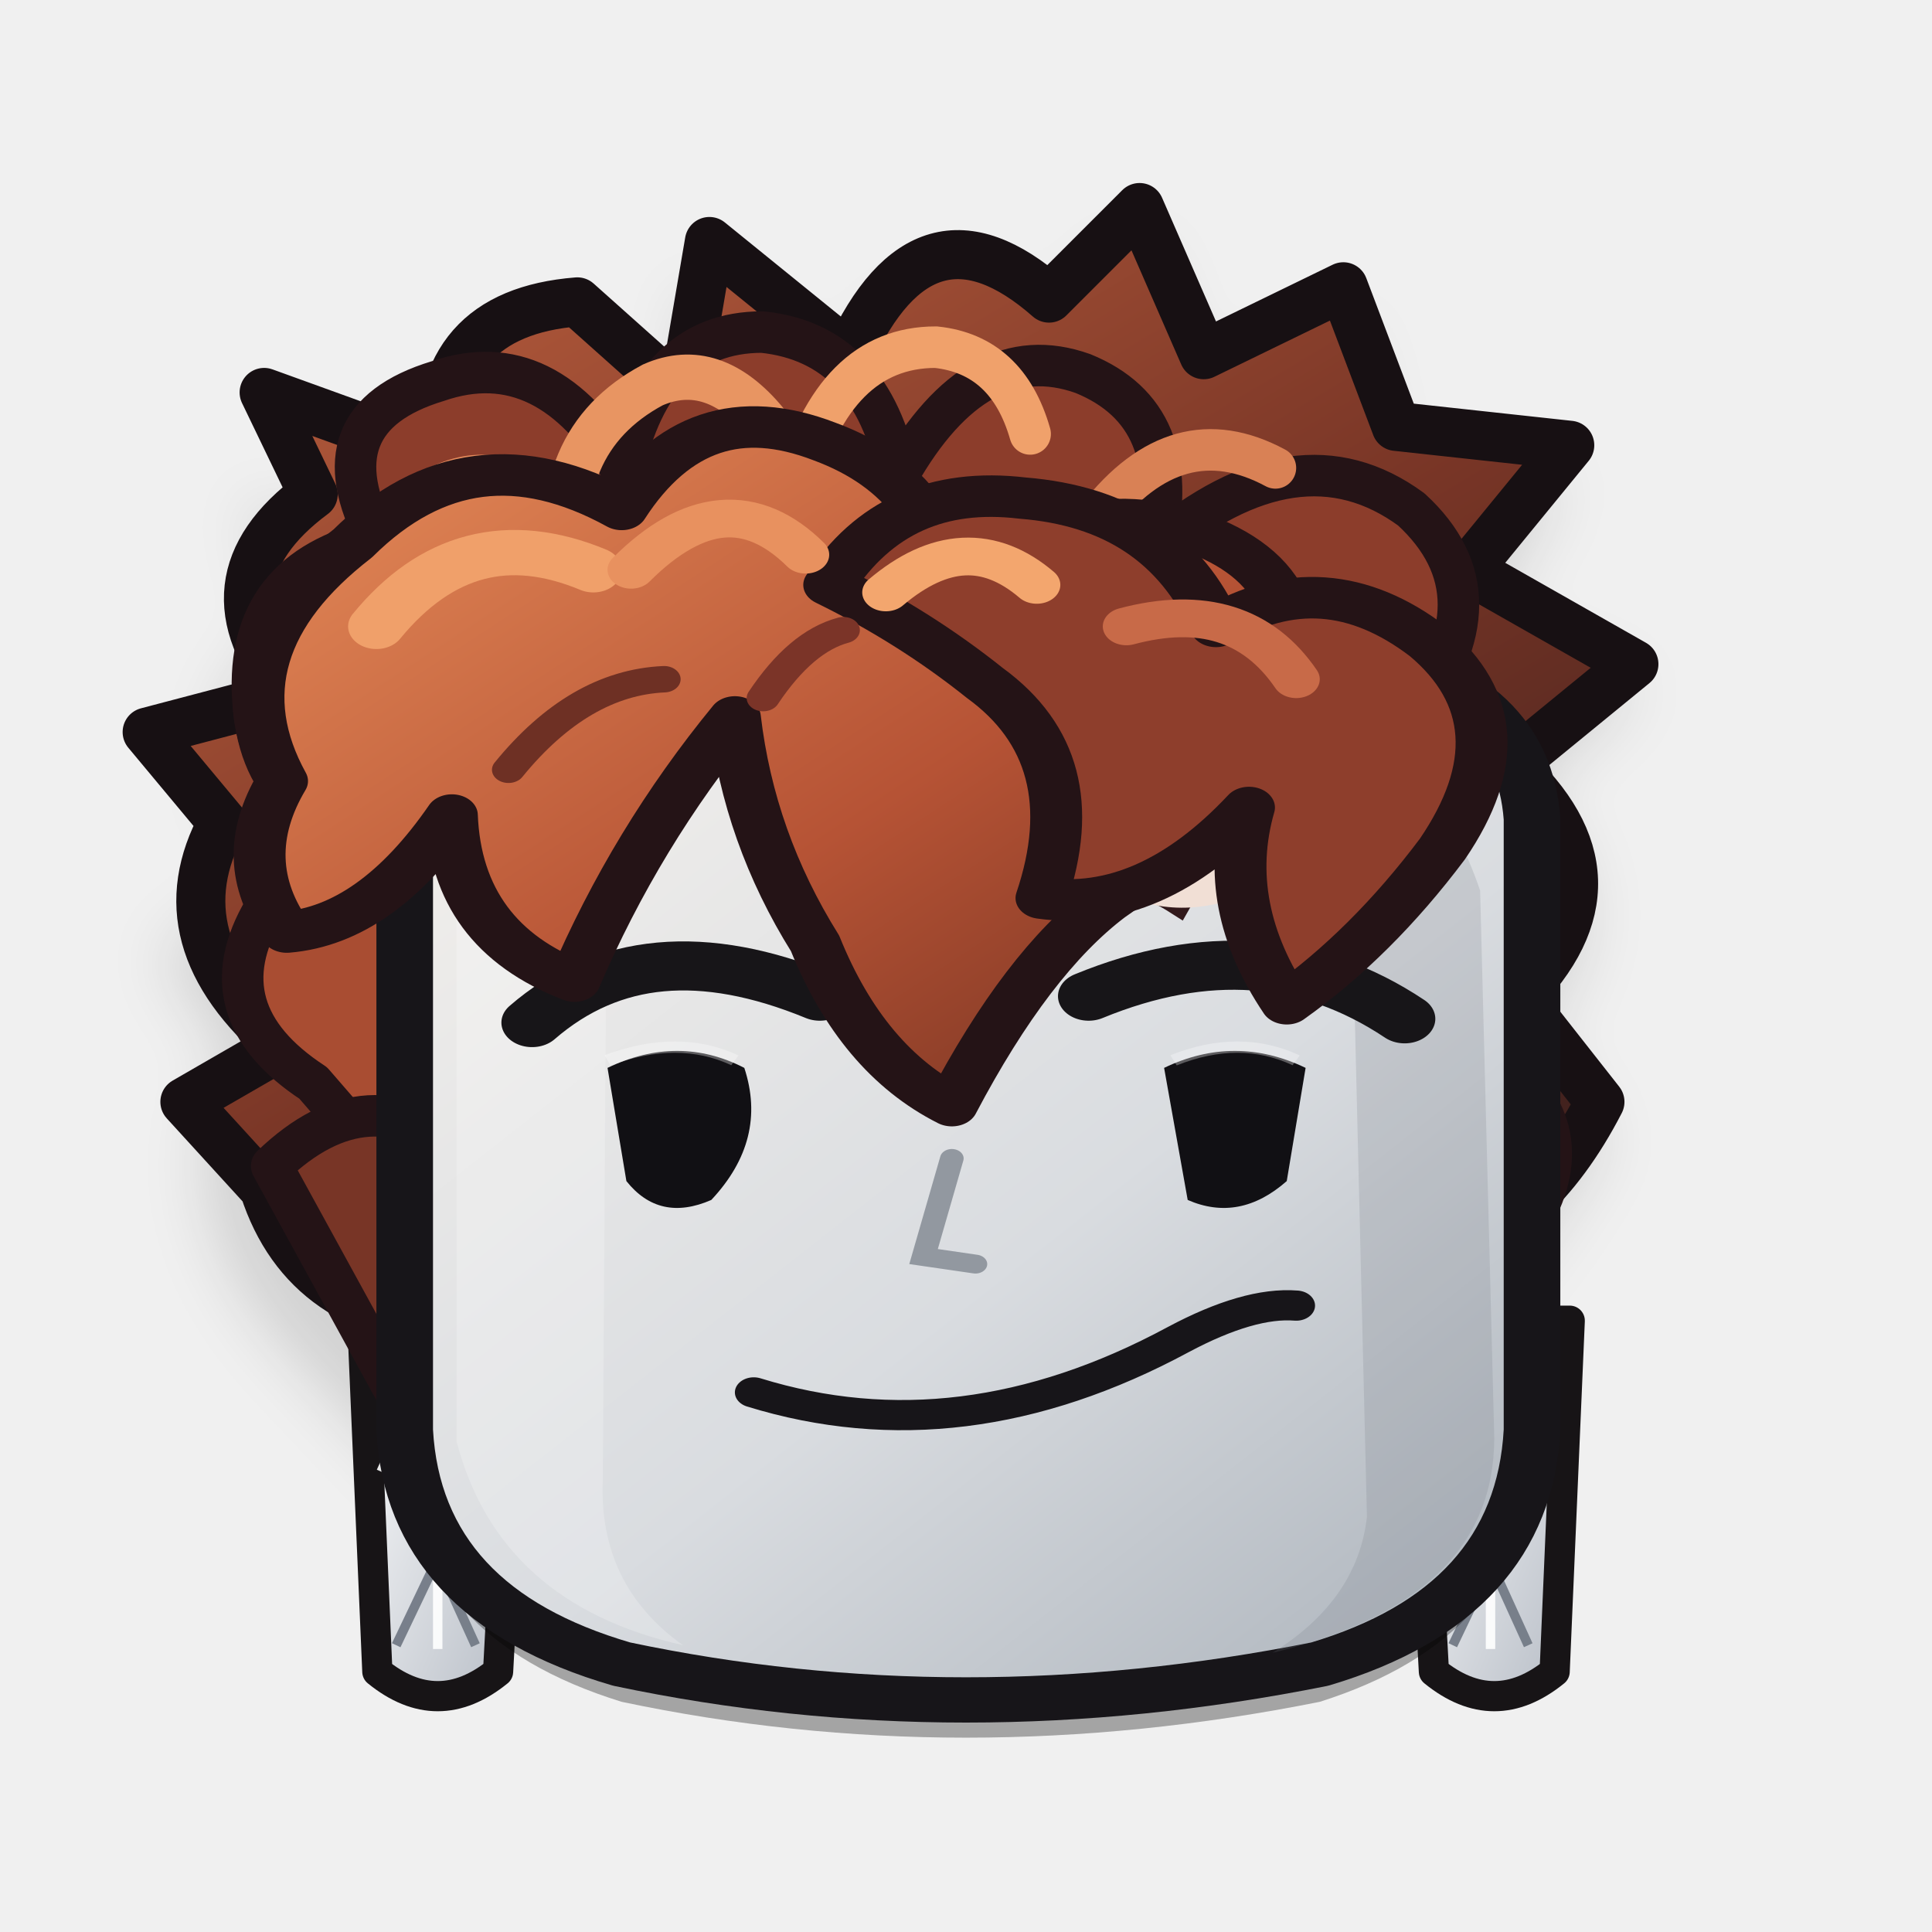
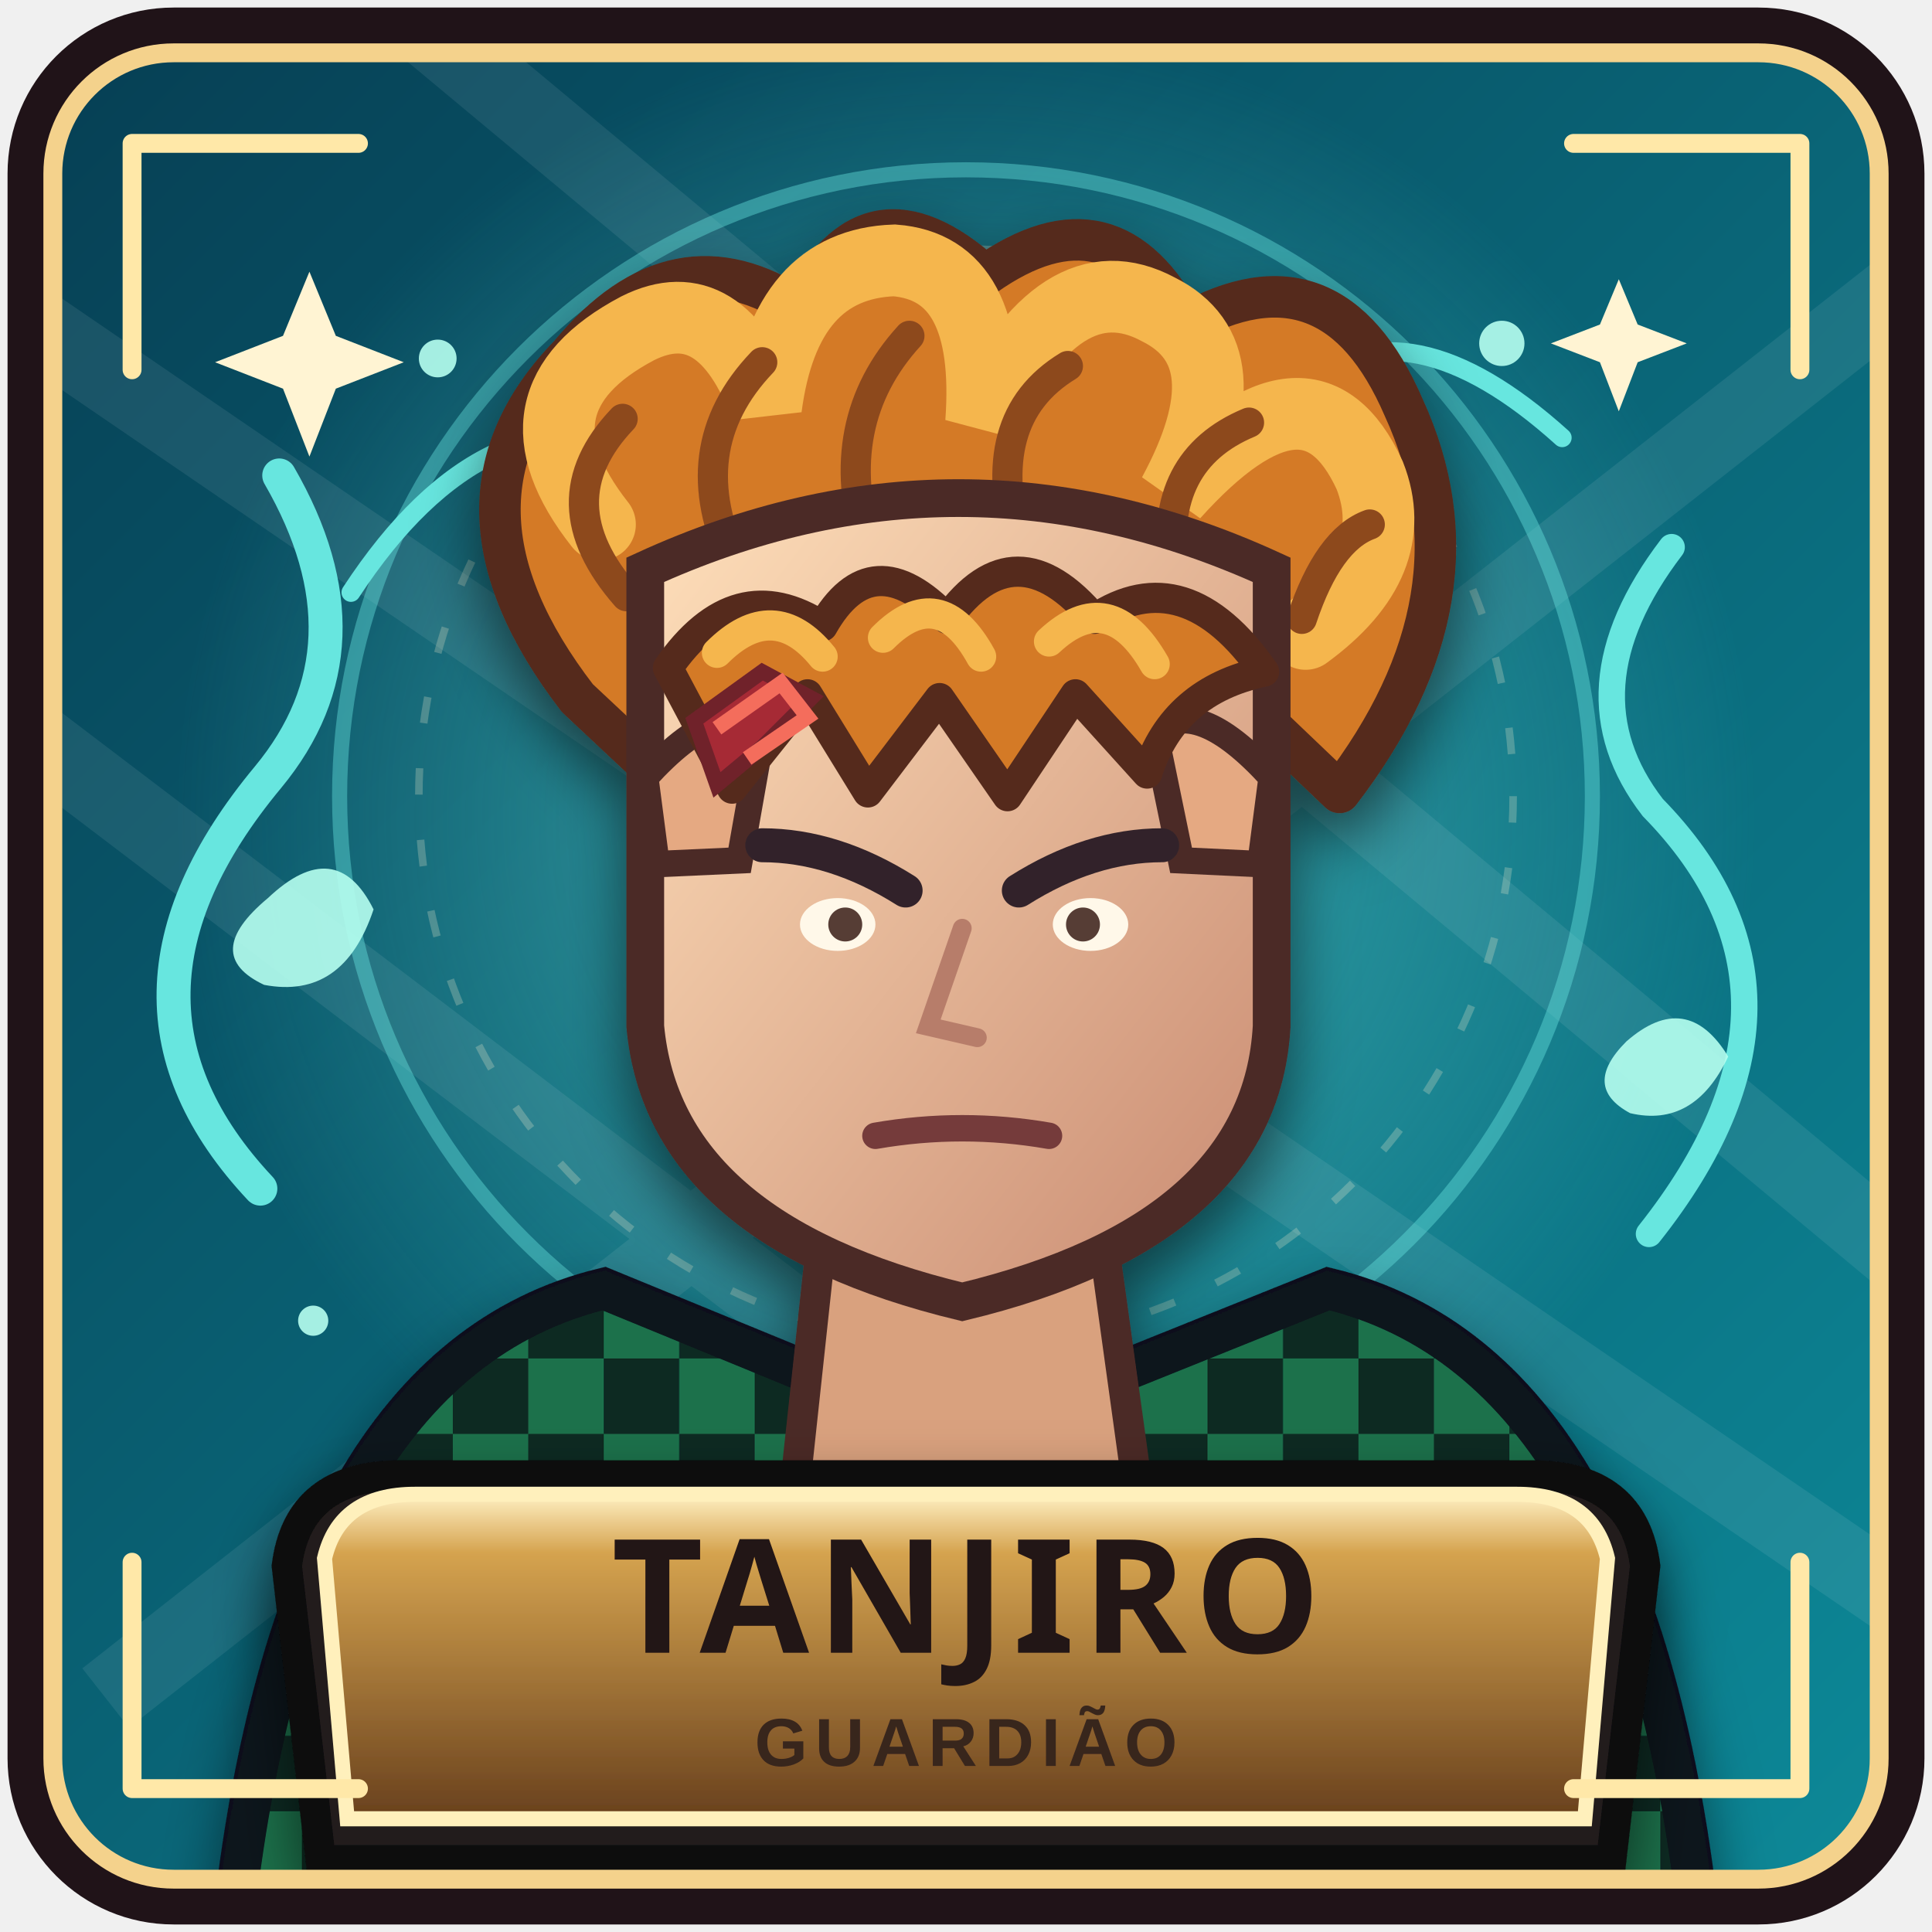
- <svg xmlns="http://www.w3.org/2000/svg" width="512" height="512" viewBox="0 0 512 512">
+ <svg xmlns="http://www.w3.org/2000/svg" width="512" height="512" viewBox="0 0 512 512" role="img" aria-labelledby="title desc">
  <defs>
-     <linearGradient id="skin" x1=".08" y1="0" x2=".9" y2="1">
-       <stop stop-color="#f4f1ed" />
-       <stop offset=".58" stop-color="#d9dce0" />
-       <stop offset="1" stop-color="#aeb5bd" />
+     <linearGradient id="bg" x1="0" y1="0" x2="1" y2="1">
+       <stop stop-color="#063d52" />
+       <stop offset="1" stop-color="#0d8b9a" />
    </linearGradient>
-     <linearGradient id="hair" x1=".12" y1="0" x2=".86" y2="1">
-       <stop stop-color="#b85d3d" />
-       <stop offset=".5" stop-color="#783526" />
-       <stop offset="1" stop-color="#321c1b" />
+     <radialGradient id="halo">
+       <stop stop-color="#67e6df" stop-opacity=".55" />
+       <stop offset="1" stop-color="#67e6df" stop-opacity="0" />
+     </radialGradient>
+     <linearGradient id="plaque" x1="0" y1="0" x2="0" y2="1">
+       <stop stop-color="#fff0c3" />
+       <stop offset=".18" stop-color="#d5a34f" />
+       <stop offset="1" stop-color="#68401d" />
    </linearGradient>
-     <linearGradient id="lock" x1="0" y1="0" x2="1" y2="1">
-       <stop stop-color="#e68c59" />
-       <stop offset=".58" stop-color="#b65335" />
-       <stop offset="1" stop-color="#703020" />
+     <linearGradient id="skin" x1="0" y1="0" x2="1" y2="1">
+       <stop stop-color="#ffe0bb" />
+       <stop offset="1" stop-color="#c88970" />
    </linearGradient>
-     <linearGradient id="earring" x1="0" y1="0" x2="1" y2="1">
-       <stop stop-color="#fff" />
-       <stop offset="1" stop-color="#b7bdc6" />
-     </linearGradient>
+     <pattern id="check" width="40" height="40" patternUnits="userSpaceOnUse">
+       <rect width="40" height="40" fill="#1c714c" />
+       <rect width="20" height="20" fill="#0b2a22" />
+       <rect x="20" y="20" width="20" height="20" fill="#0b2a22" />
+     </pattern>
    <filter id="shadow" x="-30%" y="-30%" width="160%" height="170%">
-       <feGaussianBlur stdDeviation="8" />
+       <feGaussianBlur in="SourceAlpha" stdDeviation="8" />
      <feOffset dy="8" />
      <feComponentTransfer>
-         <feFuncA type="linear" slope=".35" />
+         <feFuncA type="linear" slope=".55" />
      </feComponentTransfer>
+       <feMerge>
+         <feMergeNode />
+         <feMergeNode in="SourceGraphic" />
+       </feMerge>
    </filter>
+     <clipPath id="clip">
+       <rect x="15" y="15" width="482" height="482" rx="32" />
+     </clipPath>
  </defs>
-   <path d="M75 349 Q42 311 61 273 L43 245 L71 224 Q43 185 76 159 L66 125 L110 139 Q107 101 143 93 L180 111 L183 69 L225 94 Q244 55 275 80 L303 56 L318 95 L358 79 L367 119 L414 119 L393 157 L434 174 L405 202 Q434 233 407 265 L425 294 Q406 329 382 350 L371 407 L130 407Z" fill="#000" opacity=".36" filter="url(#shadow)" />
-   <g stroke="#171416" stroke-width="8" stroke-linejoin="round">
-     <path d="M114 344 Q103 332 109 319 Q116 307 128 319 Q134 332 122 344" fill="none" stroke-width="7" />
-     <path d="M387 343 Q378 331 384 318 Q391 307 403 319 Q410 332 398 344" fill="none" stroke-width="7" />
-     <path d="M96 350 L137 350 L132 443 Q116 456 100 443Z" fill="url(#earring)" />
-     <path d="M375 350 L416 350 L412 443 Q396 456 380 443Z" fill="url(#earring)" />
+   <g clip-path="url(#clip)">
+     <rect width="512" height="512" fill="url(#bg)" />
+     <circle cx="256" cy="217" r="210" fill="url(#halo)" />
+     <path d="M0 80 L512 430 M-25 170 L425 512 M80 -20 L512 340 M512 70 L28 450" stroke="#fff" stroke-opacity=".08" stroke-width="20" />
+     <circle cx="256" cy="211" r="166" fill="none" stroke="#67e6df" stroke-width="4" stroke-opacity=".42" />
+     <circle cx="256" cy="211" r="145" fill="none" stroke="#fff2d0" stroke-width="2" stroke-opacity=".24" stroke-dasharray="7 12" />
+     <g fill="none" stroke="#67e6df" stroke-linecap="round">
+       <path d="M69 315 Q22 265 71 206 Q100 171 74 126" stroke-width="9" />
+       <path d="M437 327 Q487 264 438 214 Q414 183 443 145" stroke-width="7" />
+       <path d="M93 157 Q129 102 175 119" stroke-width="5" />
+       <path d="M414 116 Q373 79 345 102" stroke-width="5" />
+     </g>
+     <g fill="#b6fff0" opacity=".9">
+       <path d="M71 238 q18 -17 28 3 q-8 24 -29 20 q-17 -8 1 -23Z" />
+       <path d="M431 276 q16 -14 27 4 q-9 19 -26 15 q-13 -7 -1 -19Z" />
+       <circle cx="116" cy="95" r="5" />
+       <circle cx="398" cy="91" r="6" />
+       <circle cx="83" cy="350" r="4" />
+     </g>
+     <g filter="url(#shadow)">
+       <path d="M62 512 Q78 362 160 342 L255 381 L352 342 Q434 362 450 512Z" fill="#101b2b" stroke="#07111d" stroke-width="12" />
+       <path d="M62 512 Q78 362 160 342 L255 381 L210 512Z" fill="url(#check)" stroke="#08121b" stroke-width="10" />
+       <path d="M450 512 Q434 362 352 342 L255 381 L300 512Z" fill="url(#check)" stroke="#08121b" stroke-width="10" />
+       <path d="M220 394 L255 414 L290 394 L278 512 L232 512Z" fill="#111827" />
+       <path d="M255 412 L266 443 L255 460 L244 443Z" fill="#b4e6e4" />
+       <path d="M218 326 L292 326 L301 391 L211 391Z" fill="#d9a17e" stroke="#4b2b27" stroke-width="8" />
+       <path d="M153 185 Q113 133 151 94 Q179 60 212 82 Q230 45 261 73 Q295 49 314 86 Q353 64 372 108 Q395 158 355 210 L333 189 L306 216 L274 188 L245 217 L215 187 L185 215Z" fill="#d47a28" stroke="#542b1d" stroke-width="11" stroke-linejoin="round" />
+       <path d="M159 139 Q133 106 169 87 Q191 76 203 108 Q208 70 237 69 Q263 71 260 112 Q281 68 307 82 Q331 94 311 131 Q347 91 363 126 Q372 149 346 168" fill="none" stroke="#f5b64d" stroke-width="19" stroke-linecap="round" />
+       <path d="M166 158 Q144 133 165 111 M195 150 Q180 119 202 96 M230 145 Q220 112 241 89 M270 145 Q260 111 283 97 M311 151 Q307 122 331 112 M345 164 Q352 143 363 139" fill="none" stroke="#8d481f" stroke-width="8" stroke-linecap="round" />
+       <path d="M171 151 Q254 113 337 151 L337 272 Q334 326 255 345 Q176 326 171 272Z" fill="url(#skin)" stroke="#4b2b27" stroke-width="10" />
+       <path d="M171 206 Q191 184 202 194 L196 228 L174 229Z M337 206 Q317 184 306 194 L313 228 L334 229Z" fill="#e5a982" stroke="#4b2b27" stroke-width="7" />
+       <path d="M177 177 Q195 151 218 166 Q231 143 251 164 Q269 139 290 164 Q314 148 335 178 Q311 183 304 205 L285 184 L267 211 L249 185 L230 210 L214 184 L194 209Z" fill="#d47a28" stroke="#542b1d" stroke-width="8" stroke-linejoin="round" />
+       <path d="M190 173 Q205 158 218 174 M234 169 Q249 154 260 174 M278 170 Q294 155 306 176" fill="none" stroke="#f5b64d" stroke-width="8" stroke-linecap="round" />
+       <path d="M202 224 Q221 224 240 236" fill="none" stroke="#33242a" stroke-width="9" stroke-linecap="round" />
+       <path d="M270 236 Q289 224 308 224" fill="none" stroke="#33242a" stroke-width="9" stroke-linecap="round" />
+       <ellipse cx="222" cy="245" rx="10" ry="7" fill="#fff8e9" />
+       <ellipse cx="289" cy="245" rx="10" ry="7" fill="#fff8e9" />
+       <circle cx="224" cy="245" r="4.5" fill="#573c36" />
+       <circle cx="287" cy="245" r="4.5" fill="#573c36" />
+       <path d="M255 246 L246 272 L259 275" fill="none" stroke="#b77d6a" stroke-width="5" stroke-linecap="round" />
+       <path d="M232 301 Q255 297 278 301" fill="none" stroke="#743b3b" stroke-width="7" stroke-linecap="round" />
+       <path d="M184 191 L202 178 L215 185 L202 198 L190 208Z" fill="#a62a36" stroke="#70202b" stroke-width="4" />
+       <path d="M190 193 L207 181 L214 190 L198 201" fill="none" stroke="#f46d5c" stroke-width="4" />
+     </g>
+     <g fill="#fff4d3">
+       <path d="M82 72 l7 17 18 7 -18 7 -7 18 -7 -18 -18 -7 18 -7Z" />
+       <path d="M429 74 l5 12 13 5 -13 5 -5 13 -5 -13 -13 -5 13 -5Z" />
+     </g>
+     <g transform="translate(256 425)" filter="url(#shadow)">
+       <path d="M-180 -10 Q-177 -34 -150 -34 H150 Q177 -34 180 -10 L171 68 H-171Z" fill="#211b1a" stroke="#09090d" stroke-width="8" />
+       <path d="M-170 -12 Q-166 -29 -146 -29 H146 Q166 -29 170 -12 L164 57 H-164Z" fill="url(#plaque)" stroke="#fff0bc" stroke-width="4" />
+       <text x="0" y="13" text-anchor="middle" fill="#241414" font-family="Arial Black, Impact, sans-serif" font-size="42" font-weight="900" letter-spacing="2">TANJIRO</text>
+       <text x="0" y="43" text-anchor="middle" fill="#39251e" font-family="Arial, sans-serif" font-size="18" font-weight="900" letter-spacing="2">GUARDIÃO</text>
+     </g>
+     <path d="M35 38 H95 M35 38 V98 M477 38 H417 M477 38 V98 M35 474 H95 M35 474 V414 M477 474 H417 M477 474 V414" fill="none" stroke="#ffe8a8" stroke-width="5" stroke-linecap="round" />
  </g>
-   <g fill="none" stroke="#737b86" stroke-width="2.5" opacity=".95">
-     <path d="M106 392 L126 436 M126 392 L105 436 M385 392 L405 436 M406 392 L385 436" />
-   </g>
-   <g fill="#c72d43" stroke="#791a2b" stroke-width="4">
-     <circle cx="116" cy="379" r="10" />
-     <circle cx="395" cy="379" r="10" />
-   </g>
-   <g fill="none" stroke="#fff" stroke-width="2.5" opacity=".9">
-     <path d="M116 393 V437 M106 379 L101 390 M126 379 L131 390 M395 393 V437 M385 379 L380 390 M405 379 L410 390" />
-   </g>
-   <path d="M122 351 Q81 349 70 315 L49 292 L75 277 Q42 249 59 218 L39 194 L77 184 Q52 154 83 131 L70 104 L117 121 Q115 83 153 80 L181 105 L188 64 L225 94 Q245 50 278 79 L302 55 L319 94 L356 76 L370 113 L416 118 L389 151 L433 176 L400 203 Q433 233 402 264 L424 292 Q407 325 379 333 L359 373 L137 376Z" fill="url(#hair)" stroke="#171013" stroke-width="13" stroke-linejoin="round" />
-   <g stroke="#241316" stroke-width="11" stroke-linejoin="round">
-     <path d="M104 220 Q69 220 67 185 Q65 151 100 143 Q83 111 116 101 Q145 91 165 125 Q173 88 202 88 Q231 91 238 126 Q259 89 287 99 Q314 110 306 145 Q344 113 374 135 Q399 158 374 190 Q410 206 390 242 Q373 272 344 258 Q359 220 333 204 Q302 185 278 216 L245 247 Q214 212 194 225 Q165 246 154 288 L118 277 Q137 242 104 220Z" fill="#8c3d2b" />
-     <path d="M83 287 Q54 268 70 241 Q85 217 115 225 Q104 196 130 177 Q157 158 184 186 Q196 154 222 155 Q252 158 257 190 Q280 164 305 178 Q332 193 319 223 Q345 211 365 235 Q382 261 358 286 Q343 308 317 291 L292 264 Q268 294 242 279 Q220 264 204 286 Q179 312 153 292 Q125 319 96 302Z" fill="#a94d32" />
-     <path d="M72 309 Q98 284 123 306 Q142 321 138 346 Q166 315 190 323 Q217 330 211 359 L172 385 L112 382Z" fill="#783526" />
-     <path d="M357 292 Q384 268 403 287 Q421 306 399 333 L367 365 L330 365 Q346 332 328 313Z" fill="#6d3025" />
-   </g>
-   <g fill="none" stroke-linecap="round">
-     <path d="M90 183 Q86 151 111 132 Q128 120 144 132" stroke="#e58b5c" stroke-width="11" />
-     <path d="M151 154 Q145 117 173 102 Q189 95 203 112" stroke="#e89562" stroke-width="12" />
-     <path d="M211 129 Q221 92 248 92 Q267 94 273 115" stroke="#f0a16b" stroke-width="11" />
-     <path d="M291 137 Q312 110 338 124" stroke="#d98155" stroke-width="11" />
-     <path d="M354 175 Q378 161 389 185" stroke="#c76b48" stroke-width="10" />
-     <path d="M85 244 Q99 223 119 237" stroke="#d67a50" stroke-width="9" />
-     <path d="M367 251 Q389 238 397 256" stroke="#db8054" stroke-width="9" />
-   </g>
-   <g transform="translate(-64 0) scale(1.25 1)">
-     <path d="M137 214 Q139 183 173 175 Q256 156 340 175 Q374 184 376 218 L376 379 Q374 426 331 443 Q255 462 183 443 Q139 426 137 379Z" fill="#000" opacity=".32" transform="translate(0 8)" />
-     <path d="M137 212 Q139 182 173 174 Q256 156 340 174 Q374 183 376 217 L376 379 Q374 425 331 441 Q255 460 183 441 Q139 425 137 379Z" fill="url(#skin)" stroke="#171519" stroke-width="12" stroke-linejoin="round" />
-     <path d="M148 236 Q151 204 180 195 L179 392 Q178 420 196 436 Q157 425 148 382Z" fill="#fff" opacity=".22" />
-     <path d="M365 236 Q356 203 337 196 L341 402 Q339 424 321 438 Q368 424 368 381Z" fill="#737a84" opacity=".2" />
-     <path d="M290 205 Q307 183 332 197 Q349 205 350 225 Q333 217 324 231 Q310 220 301 240 Q286 228 279 243 Q271 222 290 205Z" fill="#713032" stroke="#32191b" stroke-width="5" />
-     <path d="M291 208 Q300 199 307 204 Q300 213 294 219 Q309 210 315 218 Q308 227 296 230 Q312 224 319 235 Q303 245 289 237 Q276 225 291 208Z" fill="#f1dfd5" />
-     <path d="M164 271 Q188 245 225 264" fill="none" stroke="#171518" stroke-width="13" stroke-linecap="round" />
-     <path d="M282 264 Q319 245 349 270" fill="none" stroke="#171518" stroke-width="13" stroke-linecap="round" />
-     <path d="M180 283 Q195 274 209 283 Q214 302 202 318 Q191 324 184 313Z" fill="#111014" />
-     <path d="M298 283 Q313 274 328 283 L324 313 Q314 324 303 318Z" fill="#111014" />
-     <path d="M180 281 Q195 274 207 281 M300 281 Q314 274 326 281" fill="none" stroke="#fff" stroke-opacity=".32" stroke-width="3" />
-     <path d="M253 307 L247 333 L258 335" fill="none" stroke="#9298a0" stroke-width="5" stroke-linecap="round" />
-     <path d="M211 369 Q255 386 301 355 Q316 345 326 346" fill="none" stroke="#171519" stroke-width="8" stroke-linecap="round" />
-     <g stroke="#241316" stroke-width="11" stroke-linejoin="round">
-       <path d="M111 207 Q96 173 126 144 Q151 113 183 135 Q199 104 226 117 Q252 129 253 163 Q273 130 302 140 Q333 152 322 189 Q315 214 286 239 Q269 255 253 293 Q234 281 224 250 Q210 222 207 190 Q186 222 173 260 Q148 248 147 216 Q131 245 112 247 Q101 228 111 207Z" fill="url(#lock)" />
-       <path d="M227 155 Q241 128 268 132 Q298 135 309 166 Q332 149 354 170 Q375 192 357 225 Q342 250 324 266 Q310 240 316 214 Q295 242 272 238 Q282 201 260 181 Q245 166 227 155Z" fill="#8e3e2c" />
-     </g>
-     <g fill="none" stroke-linecap="round">
-       <path d="M131 166 Q150 137 177 151" stroke="#f0a06a" stroke-width="12" />
-       <path d="M185 151 Q205 126 222 147" stroke="#e8915f" stroke-width="10" />
-       <path d="M239 157 Q256 139 271 155" stroke="#f3a66e" stroke-width="10" />
-       <path d="M290 166 Q314 158 326 180" stroke="#c86a48" stroke-width="10" />
-       <path d="M159 204 Q174 181 192 180" stroke="#6e3024" stroke-width="7" />
-       <path d="M213 185 Q221 170 230 167" stroke="#7b3428" stroke-width="7" />
-     </g>
-   </g>
+   <rect x="8" y="8" width="496" height="496" rx="38" fill="none" stroke="#201318" stroke-width="12" />
+   <rect x="14" y="14" width="484" height="484" rx="32" fill="none" stroke="#f4d28c" stroke-width="5" />
</svg>
